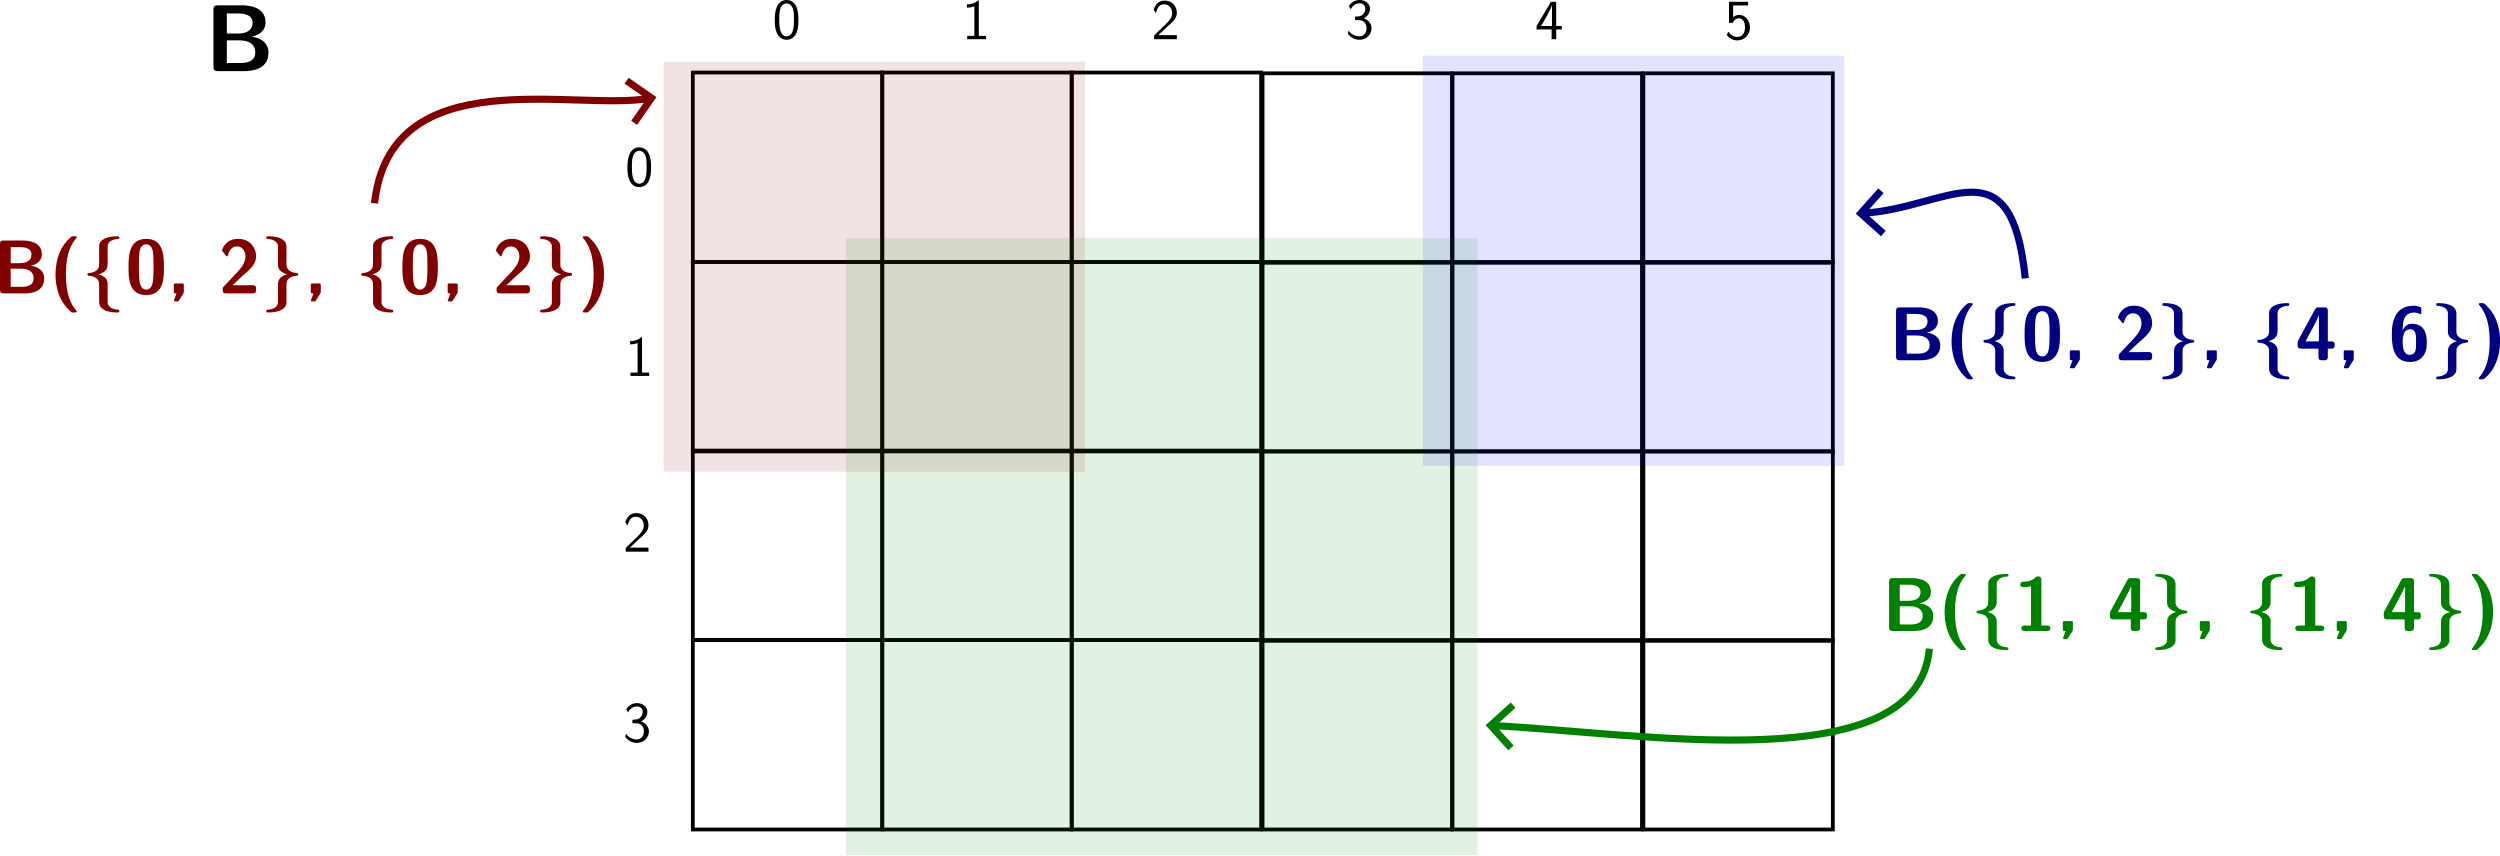
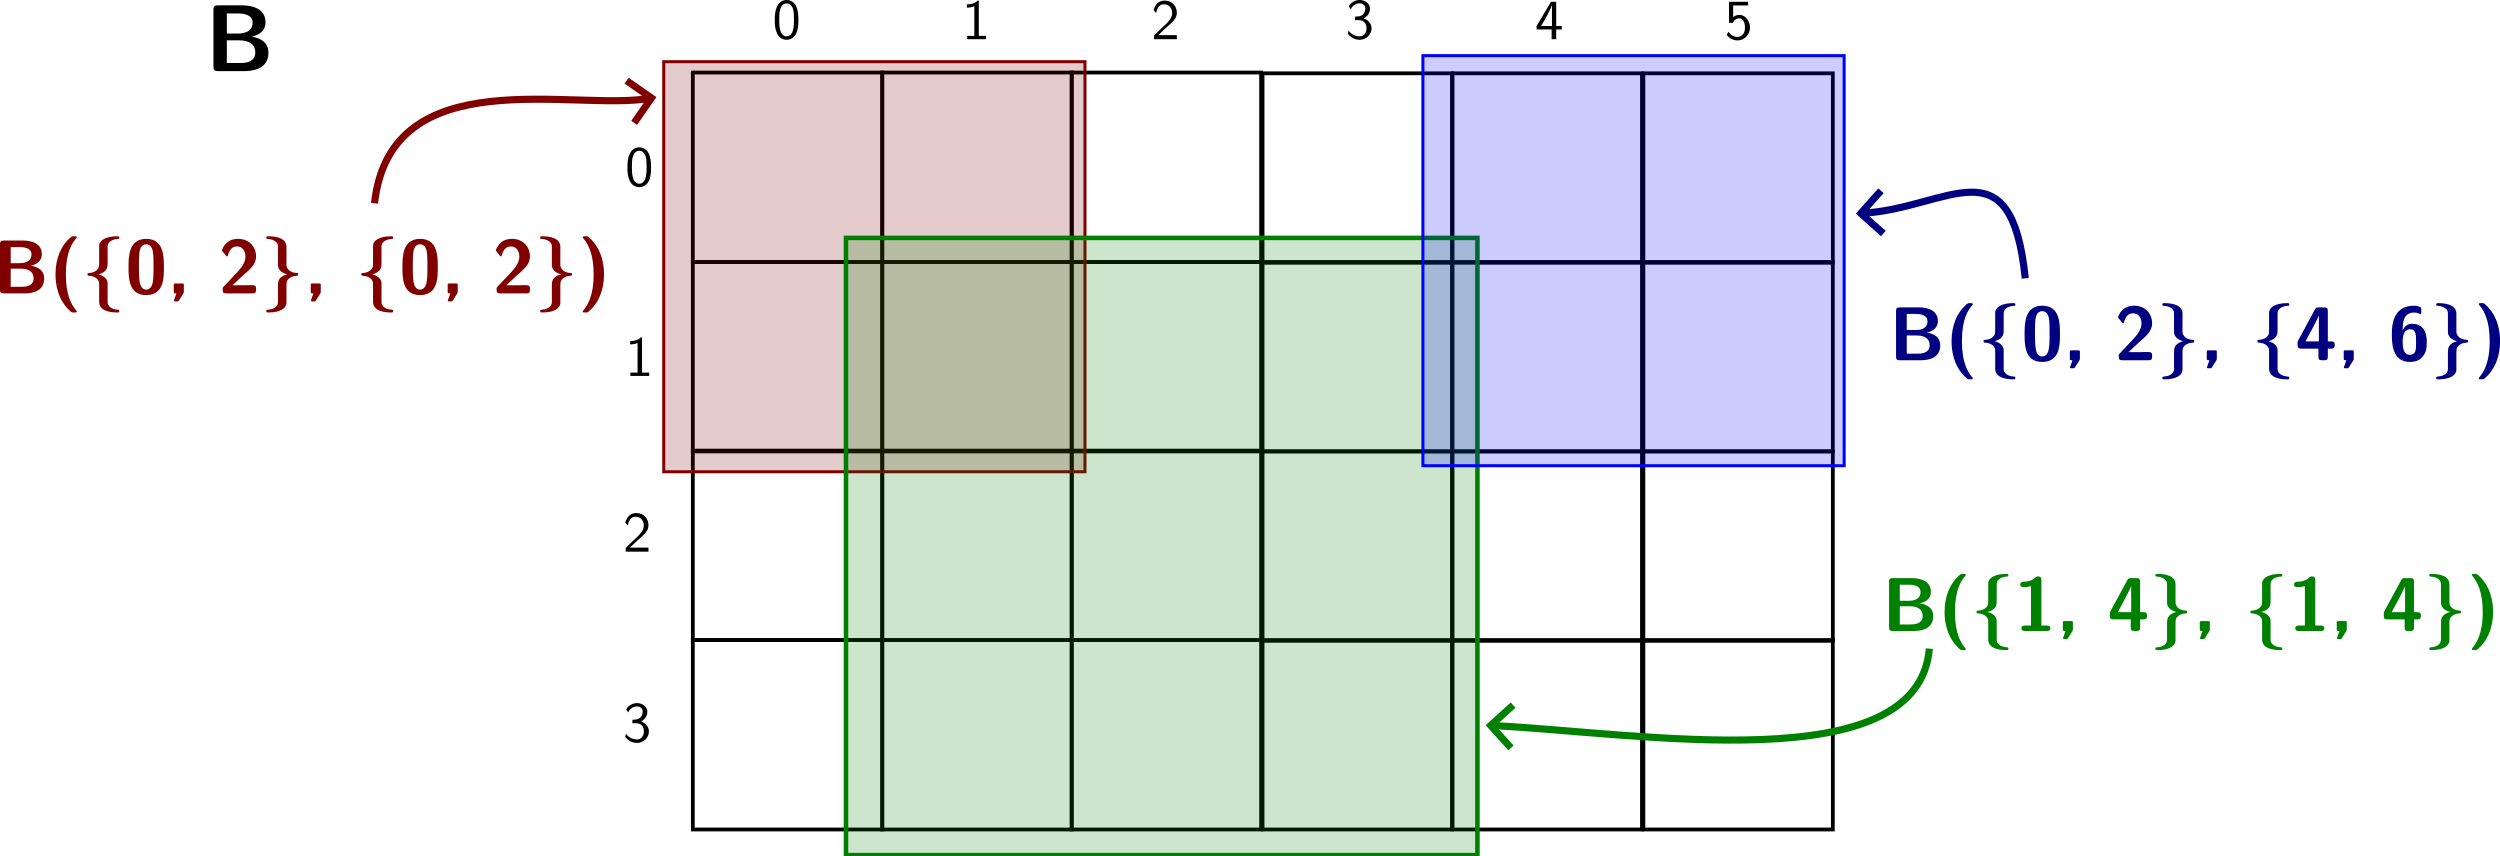
<svg xmlns="http://www.w3.org/2000/svg" version="1.1" id="svg1" width="350.142" height="119.766" viewBox="0 0 350.142 119.766">
  <defs id="defs1">
    <marker style="overflow:visible" id="ArrowWide" refX="0" refY="0" orient="auto-start-reverse" markerWidth="1" markerHeight="1" viewBox="0 0 1 1" preserveAspectRatio="xMidYMid">
      <path style="fill:none;stroke:context-stroke;stroke-width:1;stroke-linecap:butt" d="M 3,-3 0,0 3,3" transform="rotate(180,0.125,0)" id="path1" />
    </marker>
  </defs>
  <g id="g1" transform="translate(-48.37145,-74.34053)">
    <text id="text10" xml:space="preserve" x="77.062" y="84.306" style="font-size:16px;fill:#000000;stroke-width:1.333">
      <tspan id="tspan10" style="font-variant:normal;font-weight:700;font-size:13.284px;font-family:'Latin Modern Sans';writing-mode:lr-tb;fill:#000000;fill-opacity:1;fill-rule:nonzero;stroke:none;stroke-width:1.333" x="77.062" y="84.306">B</tspan>
    </text>
    <path id="path10" d="M 145.405,111.033 V 84.5 h 26.533 v 26.533 z" style="fill:none;stroke:#000000;stroke-width:0.531;stroke-linecap:butt;stroke-linejoin:miter;stroke-miterlimit:10;stroke-dasharray:none;stroke-opacity:1" />
    <path id="path11" d="M 171.937,111.033 V 84.5 h 26.532 v 26.533 z" style="fill:none;stroke:#000000;stroke-width:0.531;stroke-linecap:butt;stroke-linejoin:miter;stroke-miterlimit:10;stroke-dasharray:none;stroke-opacity:1" />
    <path id="path12" d="M 198.47,111.033 V 84.5 h 26.532 v 26.533 z" style="fill:none;stroke:#000000;stroke-width:0.531;stroke-linecap:butt;stroke-linejoin:miter;stroke-miterlimit:10;stroke-dasharray:none;stroke-opacity:1" />
    <path id="path13" d="m 145.405,137.565 v -26.532 h 26.533 v 26.532 z" style="fill:none;stroke:#000000;stroke-width:0.531;stroke-linecap:butt;stroke-linejoin:miter;stroke-miterlimit:10;stroke-dasharray:none;stroke-opacity:1" />
    <path id="path14" d="m 171.937,137.565 v -26.532 h 26.532 v 26.532 z" style="fill:none;stroke:#000000;stroke-width:0.531;stroke-linecap:butt;stroke-linejoin:miter;stroke-miterlimit:10;stroke-dasharray:none;stroke-opacity:1" />
    <path id="path15" d="m 198.47,137.565 v -26.532 h 26.532 v 26.532 z" style="fill:none;stroke:#000000;stroke-width:0.531;stroke-linecap:butt;stroke-linejoin:miter;stroke-miterlimit:10;stroke-dasharray:none;stroke-opacity:1" />
    <text id="text17" xml:space="preserve" x="156.553" y="79.744" style="font-size:16px;stroke-width:1.333">
      <tspan id="tspan17" style="font-variant:normal;font-weight:normal;font-size:7.97px;font-family:'Latin Modern Sans';writing-mode:lr-tb;fill:#000000;fill-opacity:1;fill-rule:nonzero;stroke:none;stroke-width:1.333" x="156.553" y="79.744">0</tspan>
    </text>
    <text id="text18" xml:space="preserve" x="183.085" y="79.828" style="font-size:16px;stroke-width:1.333">
      <tspan id="tspan18" style="font-variant:normal;font-weight:normal;font-size:7.97px;font-family:'Latin Modern Sans';writing-mode:lr-tb;fill:#000000;fill-opacity:1;fill-rule:nonzero;stroke:none;stroke-width:1.333" x="183.085" y="79.828">1</tspan>
    </text>
    <text id="text19" xml:space="preserve" x="209.617" y="79.828" style="font-size:16px;stroke-width:1.333">
      <tspan id="tspan19" style="font-variant:normal;font-weight:normal;font-size:7.97px;font-family:'Latin Modern Sans';writing-mode:lr-tb;fill:#000000;fill-opacity:1;fill-rule:nonzero;stroke:none;stroke-width:1.333" x="209.617" y="79.828">2</tspan>
    </text>
    <text id="text20" xml:space="preserve" x="135.917" y="100.38" style="font-size:16px;stroke-width:1.333">
      <tspan id="tspan20" style="font-variant:normal;font-weight:normal;font-size:7.97px;font-family:'Latin Modern Sans';writing-mode:lr-tb;fill:#000000;fill-opacity:1;fill-rule:nonzero;stroke:none;stroke-width:1.333" x="135.917" y="100.38">0</tspan>
    </text>
    <text id="text21" xml:space="preserve" x="135.917" y="126.996" style="font-size:16px;stroke-width:1.333">
      <tspan id="tspan21" style="font-variant:normal;font-weight:normal;font-size:7.97px;font-family:'Latin Modern Sans';writing-mode:lr-tb;fill:#000000;fill-opacity:1;fill-rule:nonzero;stroke:none;stroke-width:1.333" x="135.917" y="126.996">1</tspan>
    </text>
    <path id="path52" d="M 0,0 H 151.179 V 8.626 H 0 Z" style="display:none;fill:#191959;fill-opacity:1;fill-rule:nonzero;stroke:none" transform="matrix(1.333333,0,0,-1.333333,0,340.1573)" />
    <path id="path53" d="M 0,0 H 151.179 V 8.626 H 0 Z" style="display:none;fill:#262686;fill-opacity:1;fill-rule:nonzero;stroke:none" transform="matrix(1.333333,0,0,-1.333333,201.572,340.1573)" />
    <path id="path54" d="M 0,0 H 151.179 V 8.626 H 0 Z" style="display:none;fill:#3333b3;fill-opacity:1;fill-rule:nonzero;stroke:none" transform="matrix(1.333333,0,0,-1.333333,403.144,340.1573)" />
    <path id="path115" d="m 225.199,137.565 v -26.532 h 26.532 v 26.532 z" style="fill:none;stroke:#000000;stroke-width:0.531;stroke-linecap:butt;stroke-linejoin:miter;stroke-miterlimit:10;stroke-dasharray:none;stroke-opacity:1" />
    <path id="path116" d="M 225.199,111.141 V 84.609 h 26.532 v 26.532 z" style="fill:none;stroke:#000000;stroke-width:0.531;stroke-linecap:butt;stroke-linejoin:miter;stroke-miterlimit:10;stroke-dasharray:none;stroke-opacity:1" />
    <path id="path117" d="m 251.81,137.565 v -26.532 h 26.532 v 26.532 z" style="fill:none;stroke:#000000;stroke-width:0.531;stroke-linecap:butt;stroke-linejoin:miter;stroke-miterlimit:10;stroke-dasharray:none;stroke-opacity:1" />
    <path id="path118" d="M 251.81,111.141 V 84.609 h 26.532 v 26.532 z" style="fill:none;stroke:#000000;stroke-width:0.531;stroke-linecap:butt;stroke-linejoin:miter;stroke-miterlimit:10;stroke-dasharray:none;stroke-opacity:1" />
    <path id="path119" d="m 278.539,137.565 v -26.532 h 26.532 v 26.532 z" style="fill:none;stroke:#000000;stroke-width:0.531;stroke-linecap:butt;stroke-linejoin:miter;stroke-miterlimit:10;stroke-dasharray:none;stroke-opacity:1" />
    <path id="path120" d="M 278.539,111.141 V 84.609 h 26.532 v 26.532 z" style="fill:none;stroke:#000000;stroke-width:0.531;stroke-linecap:butt;stroke-linejoin:miter;stroke-miterlimit:10;stroke-dasharray:none;stroke-opacity:1" />
    <path id="path122" d="m 145.405,163.984 v -26.533 h 26.533 v 26.533 z" style="fill:none;stroke:#000000;stroke-width:0.531;stroke-linecap:butt;stroke-linejoin:miter;stroke-miterlimit:10;stroke-dasharray:none;stroke-opacity:1" />
    <path id="path123" d="m 171.937,163.984 v -26.533 h 26.532 v 26.533 z" style="fill:none;stroke:#000000;stroke-width:0.531;stroke-linecap:butt;stroke-linejoin:miter;stroke-miterlimit:10;stroke-dasharray:none;stroke-opacity:1" />
    <path id="path124" d="m 198.47,163.984 v -26.533 h 26.532 v 26.533 z" style="fill:none;stroke:#000000;stroke-width:0.531;stroke-linecap:butt;stroke-linejoin:miter;stroke-miterlimit:10;stroke-dasharray:none;stroke-opacity:1" />
    <path id="path125" d="m 145.405,190.516 v -26.532 h 26.533 v 26.532 z" style="fill:none;stroke:#000000;stroke-width:0.531;stroke-linecap:butt;stroke-linejoin:miter;stroke-miterlimit:10;stroke-dasharray:none;stroke-opacity:1" />
    <path id="path126" d="m 171.937,190.516 v -26.532 h 26.532 v 26.532 z" style="fill:none;stroke:#000000;stroke-width:0.531;stroke-linecap:butt;stroke-linejoin:miter;stroke-miterlimit:10;stroke-dasharray:none;stroke-opacity:1" />
    <path id="path127" d="m 198.47,190.516 v -26.532 h 26.532 v 26.532 z" style="fill:none;stroke:#000000;stroke-width:0.531;stroke-linecap:butt;stroke-linejoin:miter;stroke-miterlimit:10;stroke-dasharray:none;stroke-opacity:1" />
    <path id="path128" d="m 225.199,190.516 v -26.532 h 26.532 v 26.532 z" style="fill:none;stroke:#000000;stroke-width:0.531;stroke-linecap:butt;stroke-linejoin:miter;stroke-miterlimit:10;stroke-dasharray:none;stroke-opacity:1" />
    <path id="path129" d="m 225.199,164.092 v -26.532 h 26.532 v 26.532 z" style="fill:none;stroke:#000000;stroke-width:0.531;stroke-linecap:butt;stroke-linejoin:miter;stroke-miterlimit:10;stroke-dasharray:none;stroke-opacity:1" />
    <path id="path130" d="m 251.81,190.516 v -26.532 h 26.532 v 26.532 z" style="fill:none;stroke:#000000;stroke-width:0.531;stroke-linecap:butt;stroke-linejoin:miter;stroke-miterlimit:10;stroke-dasharray:none;stroke-opacity:1" />
    <path id="path131" d="m 251.81,164.092 v -26.532 h 26.532 v 26.532 z" style="fill:none;stroke:#000000;stroke-width:0.531;stroke-linecap:butt;stroke-linejoin:miter;stroke-miterlimit:10;stroke-dasharray:none;stroke-opacity:1" />
    <path id="path132" d="m 278.539,190.516 v -26.532 h 26.532 v 26.532 z" style="fill:none;stroke:#000000;stroke-width:0.531;stroke-linecap:butt;stroke-linejoin:miter;stroke-miterlimit:10;stroke-dasharray:none;stroke-opacity:1" />
    <path id="path133" d="m 278.539,164.092 v -26.532 h 26.532 v 26.532 z" style="fill:none;stroke:#000000;stroke-width:0.531;stroke-linecap:butt;stroke-linejoin:miter;stroke-miterlimit:10;stroke-dasharray:none;stroke-opacity:1" />
    <text id="text144" xml:space="preserve" x="135.617" y="151.601" style="font-size:16px;stroke-width:1.333">
      <tspan id="tspan144" style="font-variant:normal;font-weight:normal;font-size:7.97px;font-family:'Latin Modern Sans';writing-mode:lr-tb;fill:#000000;fill-opacity:1;fill-rule:nonzero;stroke:none;stroke-width:1.333" x="135.617" y="151.601">2</tspan>
    </text>
    <text id="text145" xml:space="preserve" x="135.617" y="178.217" style="font-size:16px;stroke-width:1.333">
      <tspan id="tspan145" style="font-variant:normal;font-weight:normal;font-size:7.97px;font-family:'Latin Modern Sans';writing-mode:lr-tb;fill:#000000;fill-opacity:1;fill-rule:nonzero;stroke:none;stroke-width:1.333" x="135.617" y="178.217">3</tspan>
    </text>
    <text id="text146" xml:space="preserve" x="236.828" y="79.744" style="font-size:16px;stroke-width:1.333">
      <tspan id="tspan146" style="font-variant:normal;font-weight:normal;font-size:7.97px;font-family:'Latin Modern Sans';writing-mode:lr-tb;fill:#000000;fill-opacity:1;fill-rule:nonzero;stroke:none;stroke-width:1.333" x="236.828" y="79.744">3</tspan>
    </text>
    <text id="text147" xml:space="preserve" x="263.36" y="79.828" style="font-size:16px;stroke-width:1.333">
      <tspan id="tspan147" style="font-variant:normal;font-weight:normal;font-size:7.97px;font-family:'Latin Modern Sans';writing-mode:lr-tb;fill:#000000;fill-opacity:1;fill-rule:nonzero;stroke:none;stroke-width:1.333" x="263.36" y="79.828">4</tspan>
    </text>
    <text id="text148" xml:space="preserve" x="289.892" y="79.828" style="font-size:16px;stroke-width:1.333">
      <tspan id="tspan148" style="font-variant:normal;font-weight:normal;font-size:7.97px;font-family:'Latin Modern Sans';writing-mode:lr-tb;fill:#000000;fill-opacity:1;fill-rule:nonzero;stroke:none;stroke-width:1.333" x="289.892" y="79.828">5</tspan>
    </text>
-     <rect style="opacity:0.11;fill:#800000;stroke:none;stroke-width:0.423;stroke-linecap:butt;stroke-dasharray:none;stroke-dashoffset:0;stroke-opacity:1" id="rect273" width="58.996" height="57.432" x="141.334" y="82.982" />
-     <rect style="opacity:0.11;fill:#008000;stroke:none;stroke-width:0.635;stroke-linecap:butt;stroke-dasharray:none;stroke-dashoffset:0;stroke-opacity:1" id="rect1" width="88.437" height="86.449" x="166.857" y="107.658" />
-     <rect style="opacity:0.11;fill:#0000ff;stroke:none;stroke-width:0.423;stroke-linecap:butt;stroke-dasharray:none;stroke-dashoffset:0;stroke-opacity:1" id="rect2" width="58.996" height="57.432" x="247.66" y="82.135" />
+     <rect style="opacity:1;fill:#800000;stroke:#800000;stroke-width:0.423;stroke-linecap:butt;stroke-dasharray:none;stroke-dashoffset:0;stroke-opacity:1;fill-opacity:0.2" id="rect273" width="58.996" height="57.432" x="141.334" y="82.982" />
+     <rect style="opacity:1;fill:#008000;stroke:#008000;stroke-width:0.635;stroke-linecap:butt;stroke-dasharray:none;stroke-dashoffset:0;stroke-opacity:1;fill-opacity:0.2" id="rect1" width="88.437" height="86.449" x="166.857" y="107.658" />
+     <rect style="opacity:1;fill:#0000ff;stroke:#0000ff;stroke-width:0.423;stroke-linecap:butt;stroke-dasharray:none;stroke-dashoffset:0;stroke-opacity:1;fill-opacity:0.2" id="rect2" width="58.996" height="57.432" x="247.66" y="82.135" />
    <text id="text2" xml:space="preserve" x="47.401" y="115.433" style="font-size:10.667px;fill:#800000;stroke-width:1.333">
      <tspan id="tspan2" style="font-variant:normal;font-weight:700;font-size:10.667px;font-family:'Latin Modern Sans';writing-mode:lr-tb;fill:#800000;fill-opacity:1;fill-rule:nonzero;stroke:none;stroke-width:1.333" x="47.401" y="115.433">B({0, 2}, {0, 2})</tspan>
    </text>
    <text id="text3" xml:space="preserve" x="311.982" y="162.719" style="font-size:10.667px;fill:#800000;stroke-width:1.333">
      <tspan id="tspan3" style="font-variant:normal;font-weight:700;font-size:10.667px;font-family:'Latin Modern Sans';writing-mode:lr-tb;fill:#008000;fill-opacity:1;fill-rule:nonzero;stroke:none;stroke-width:1.333" x="311.982" y="162.719">B({1, 4}, {1, 4})</tspan>
    </text>
    <text id="text4" xml:space="preserve" x="312.956" y="124.795" style="font-size:10.667px;fill:#800000;stroke-width:1.333">
      <tspan id="tspan4" style="font-variant:normal;font-weight:700;font-size:10.667px;font-family:'Latin Modern Sans';writing-mode:lr-tb;fill:#000080;fill-opacity:1;fill-rule:nonzero;stroke:none;stroke-width:1.333" x="312.956" y="124.795">B({0, 2}, {4, 6})</tspan>
    </text>
    <path style="fill:none;stroke:#800000;marker-end:url(#ArrowWide)" d="m 100.826,102.814 c 2.232,-20.279 28.086,-12.832 38.541,-14.704" id="path4" />
    <path style="fill:none;stroke:#000080;marker-end:url(#ArrowWide)" d="M 332.024,113.323 C 330.044,93.981 321.23,103.537 309.234,104.208" id="path5" />
    <path style="fill:none;stroke:#008000;marker-end:url(#ArrowWide)" d="m 318.59,165.186 c -1.568,18.533 -40.341,11.81 -61.195,10.773" id="path6" />
  </g>
</svg>
